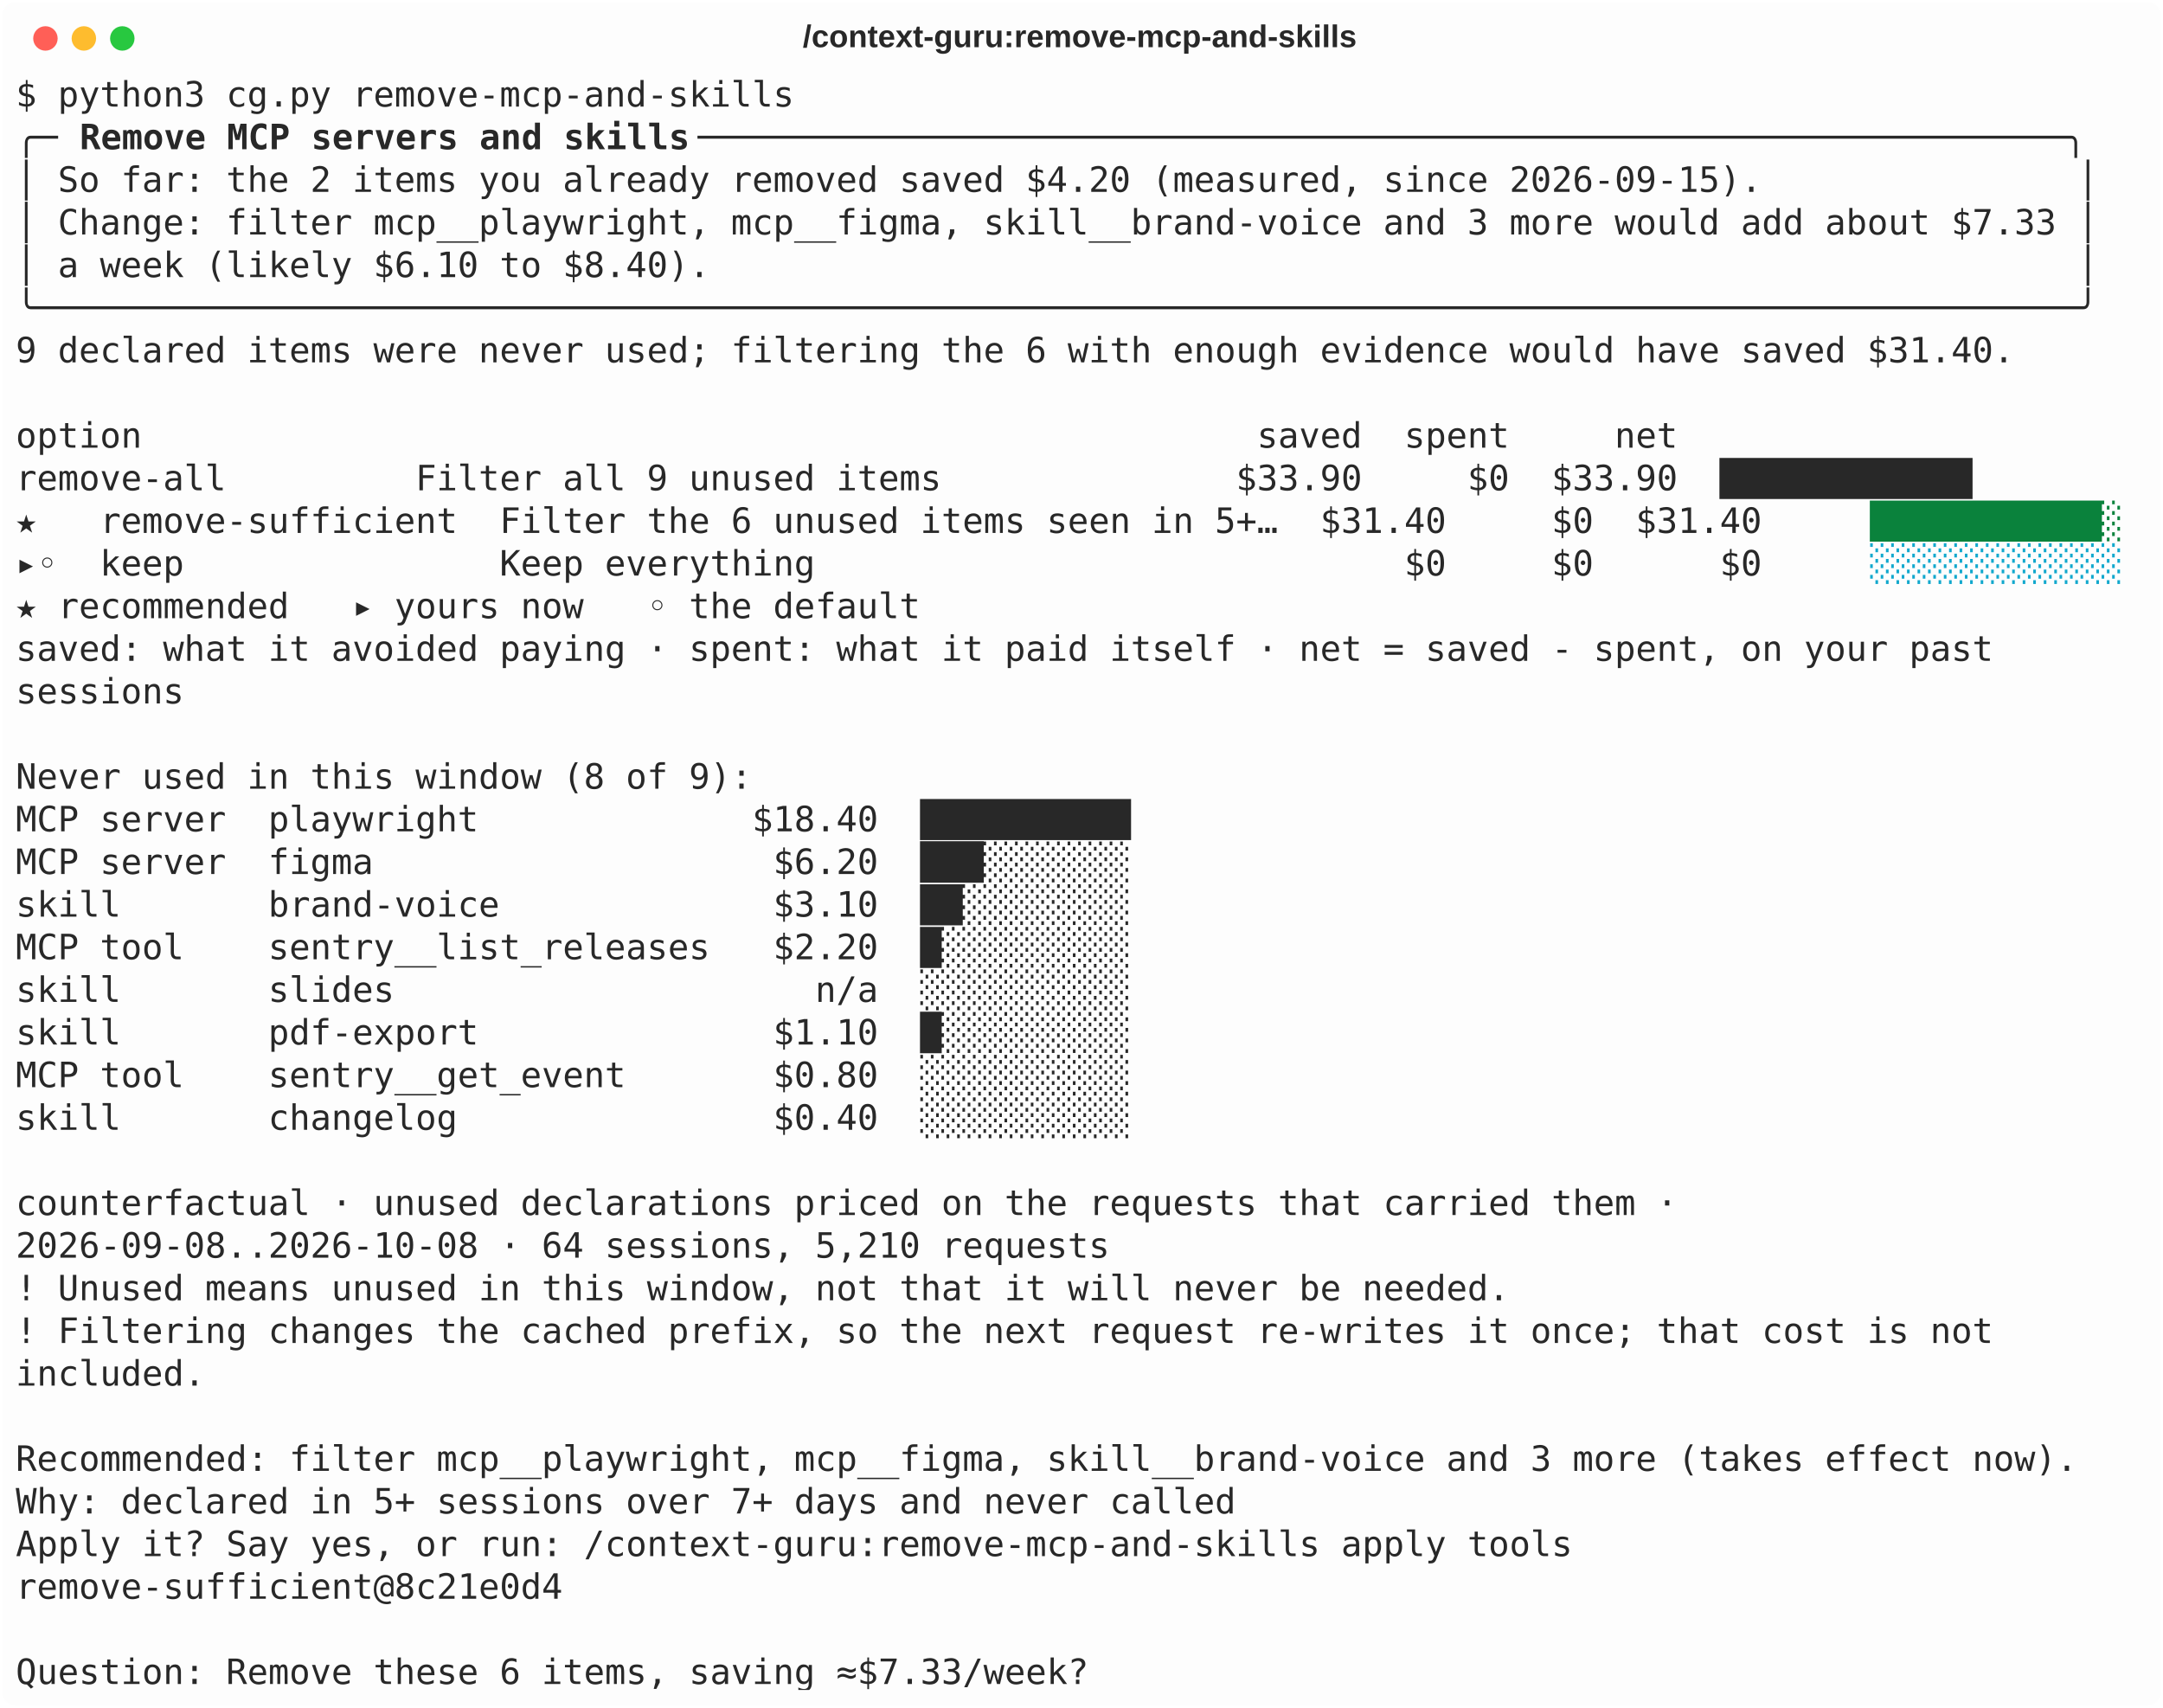
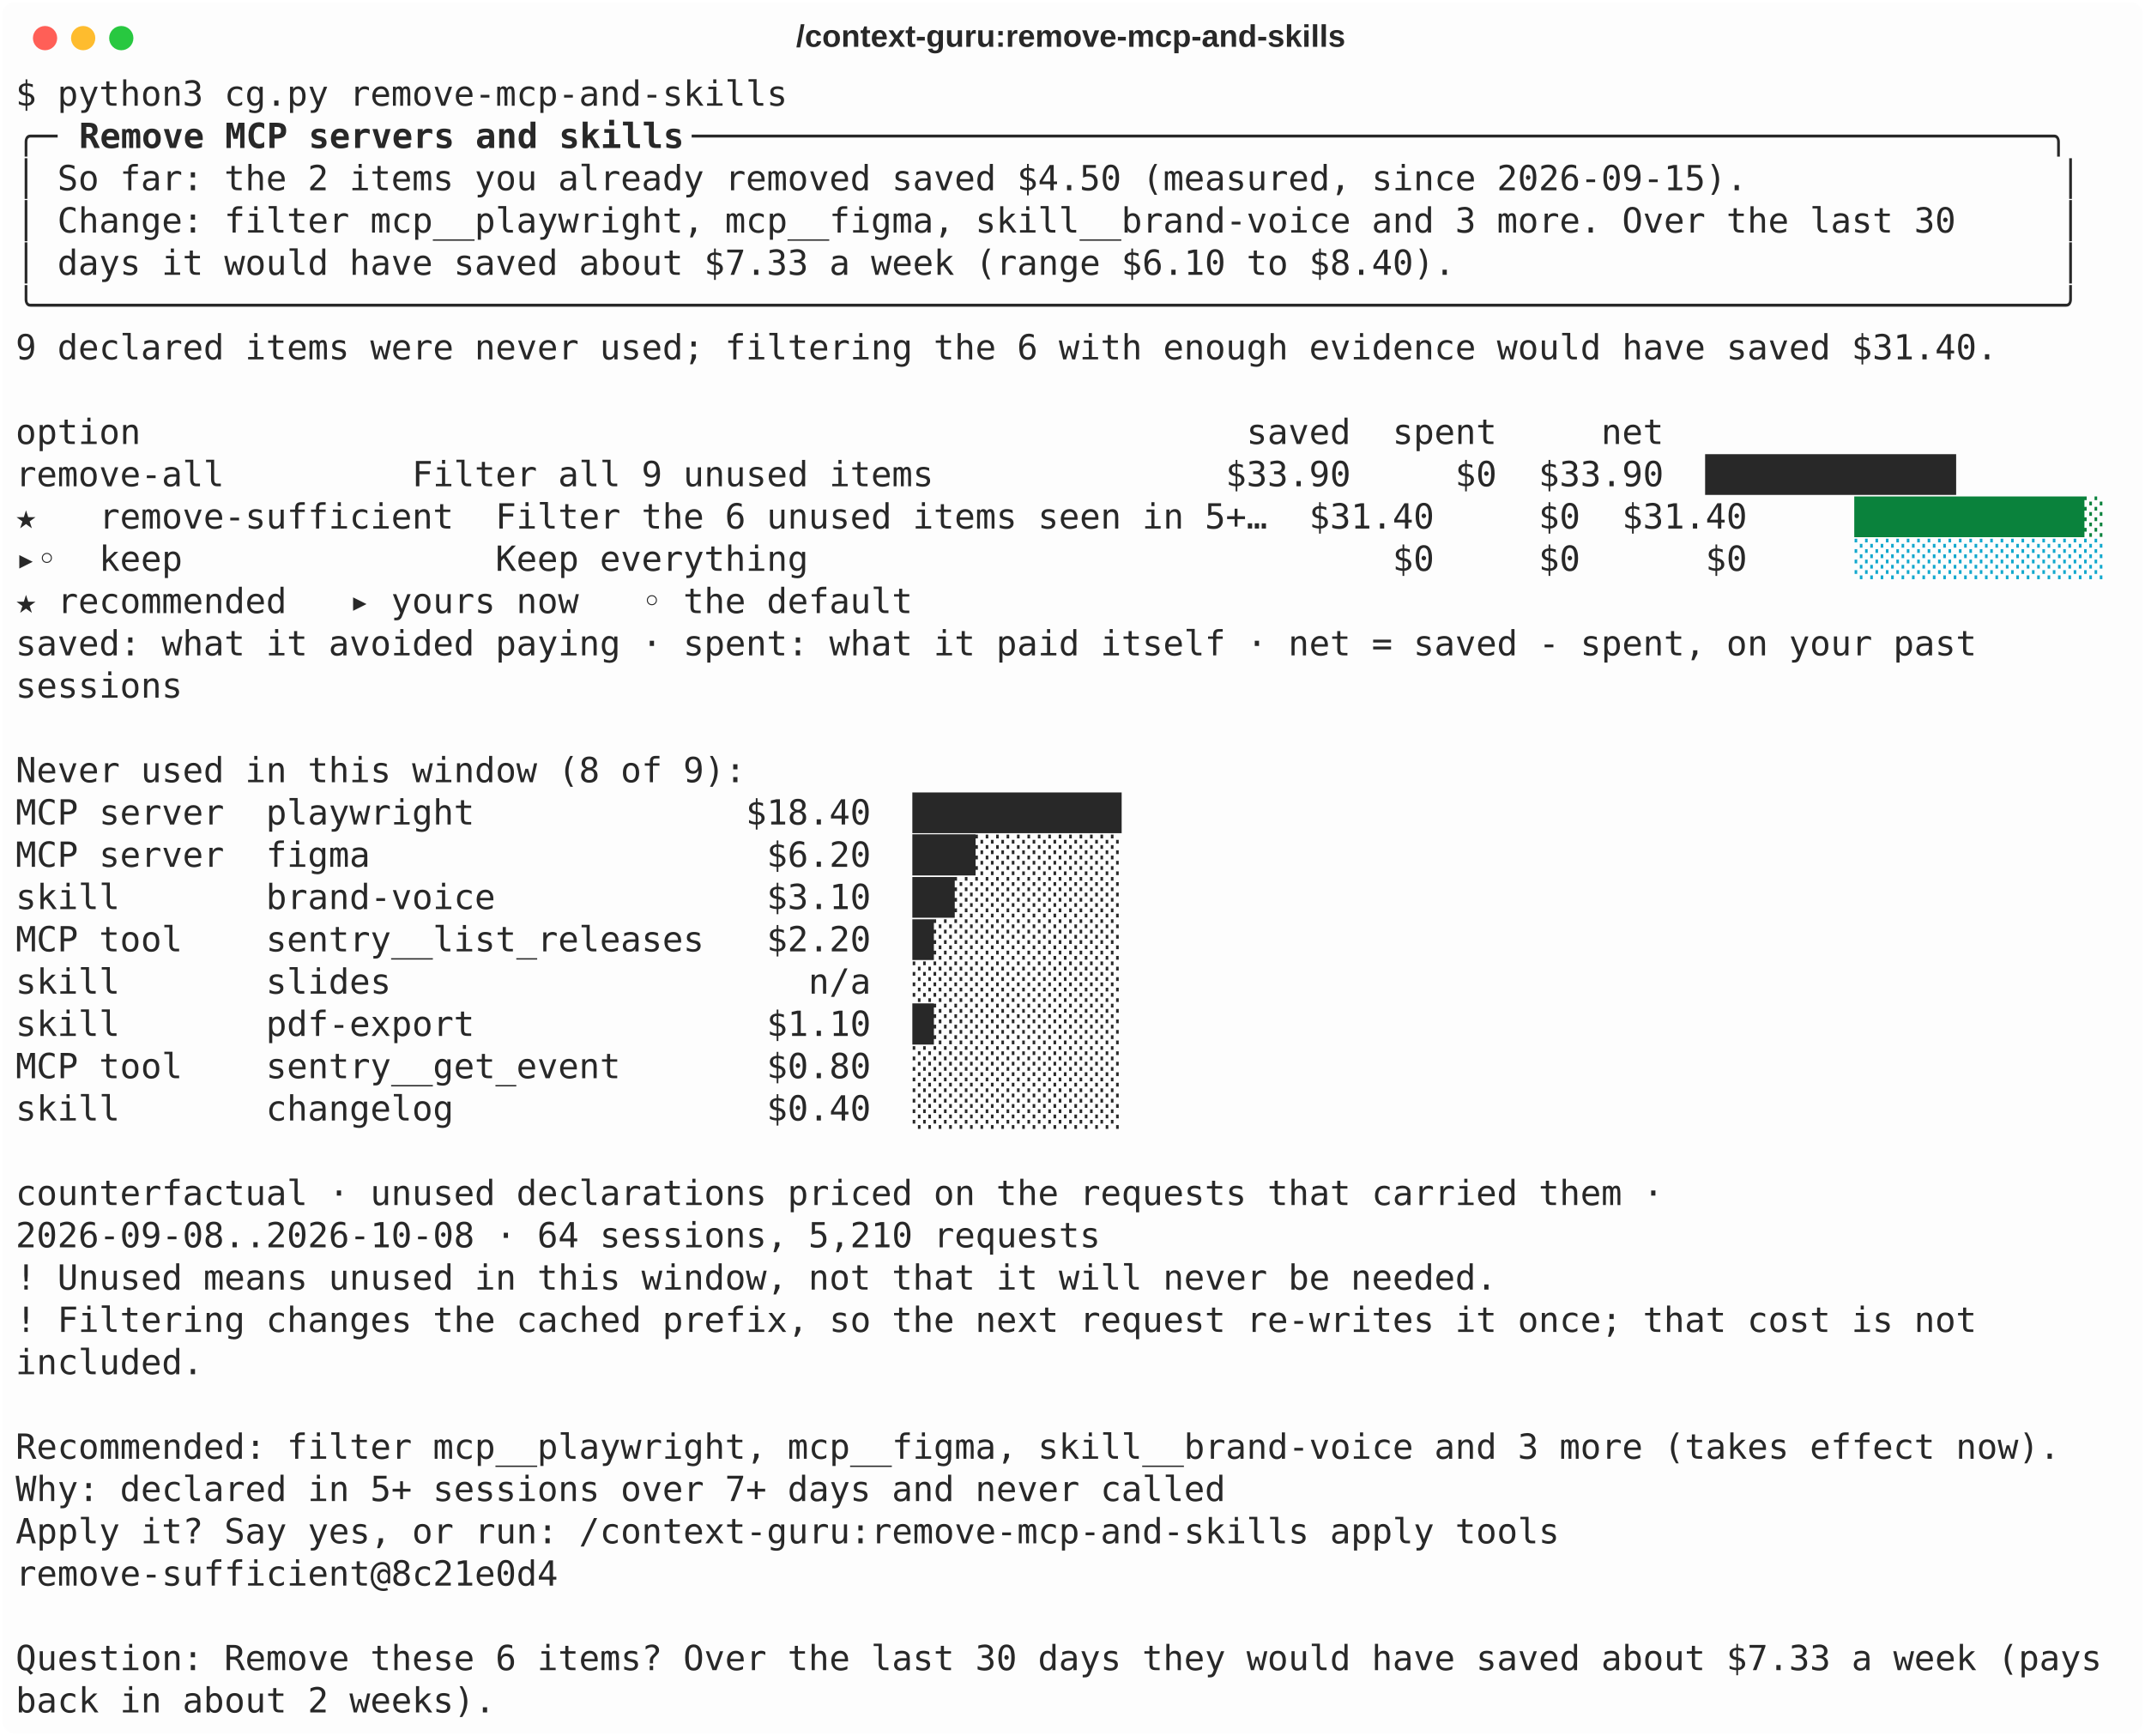
- <svg xmlns="http://www.w3.org/2000/svg" class="rich-terminal" viewBox="0 0 1238 977.2">
+ <svg xmlns="http://www.w3.org/2000/svg" class="rich-terminal" viewBox="0 0 1238 1001.6">
  <style>

    @font-face {
        font-family: "Fira Code";
        src: local("FiraCode-Regular"),
                url("https://cdnjs.cloudflare.com/ajax/libs/firacode/6.2.0/woff2/FiraCode-Regular.woff2") format("woff2"),
                url("https://cdnjs.cloudflare.com/ajax/libs/firacode/6.2.0/woff/FiraCode-Regular.woff") format("woff");
        font-style: normal;
        font-weight: 400;
    }
    @font-face {
        font-family: "Fira Code";
        src: local("FiraCode-Bold"),
                url("https://cdnjs.cloudflare.com/ajax/libs/firacode/6.2.0/woff2/FiraCode-Bold.woff2") format("woff2"),
                url("https://cdnjs.cloudflare.com/ajax/libs/firacode/6.2.0/woff/FiraCode-Bold.woff") format("woff");
        font-style: bold;
        font-weight: 700;
    }

-     .terminal-233524914-matrix {
+     .terminal-3807344297-matrix {
        font-family: Fira Code, monospace;
        font-size: 20px;
        line-height: 24.4px;
        font-variant-east-asian: full-width;
    }

-     .terminal-233524914-title {
+     .terminal-3807344297-title {
        font-size: 18px;
        font-weight: bold;
        font-family: arial;
    }

-     .terminal-233524914-r1 { fill: #282828 }
- .terminal-233524914-r2 { fill: #282828;font-weight: bold }
- .terminal-233524914-r3 { fill: #0a823c }
- .terminal-233524914-r4 { fill: #11a8cd }
+     .terminal-3807344297-r1 { fill: #282828 }
+ .terminal-3807344297-r2 { fill: #282828;font-weight: bold }
+ .terminal-3807344297-r3 { fill: #0a823c }
+ .terminal-3807344297-r4 { fill: #11a8cd }
    </style>
  <defs>
-     <clipPath id="terminal-233524914-clip-terminal">
-       <rect x="0" y="0" width="1219.0" height="926.2" />
-     </clipPath>
-     <clipPath id="terminal-233524914-line-0">
+     <clipPath id="terminal-3807344297-clip-terminal">
+       <rect x="0" y="0" width="1219.0" height="950.6" />
+     </clipPath>
+     <clipPath id="terminal-3807344297-line-0">
      <rect x="0" y="1.5" width="1220" height="24.65" />
    </clipPath>
-     <clipPath id="terminal-233524914-line-1">
+     <clipPath id="terminal-3807344297-line-1">
      <rect x="0" y="25.9" width="1220" height="24.65" />
    </clipPath>
-     <clipPath id="terminal-233524914-line-2">
+     <clipPath id="terminal-3807344297-line-2">
      <rect x="0" y="50.3" width="1220" height="24.65" />
    </clipPath>
-     <clipPath id="terminal-233524914-line-3">
+     <clipPath id="terminal-3807344297-line-3">
      <rect x="0" y="74.7" width="1220" height="24.65" />
    </clipPath>
-     <clipPath id="terminal-233524914-line-4">
+     <clipPath id="terminal-3807344297-line-4">
      <rect x="0" y="99.1" width="1220" height="24.65" />
    </clipPath>
-     <clipPath id="terminal-233524914-line-5">
+     <clipPath id="terminal-3807344297-line-5">
      <rect x="0" y="123.5" width="1220" height="24.65" />
    </clipPath>
-     <clipPath id="terminal-233524914-line-6">
+     <clipPath id="terminal-3807344297-line-6">
      <rect x="0" y="147.9" width="1220" height="24.65" />
    </clipPath>
-     <clipPath id="terminal-233524914-line-7">
+     <clipPath id="terminal-3807344297-line-7">
      <rect x="0" y="172.3" width="1220" height="24.65" />
    </clipPath>
-     <clipPath id="terminal-233524914-line-8">
+     <clipPath id="terminal-3807344297-line-8">
      <rect x="0" y="196.7" width="1220" height="24.65" />
    </clipPath>
-     <clipPath id="terminal-233524914-line-9">
+     <clipPath id="terminal-3807344297-line-9">
      <rect x="0" y="221.1" width="1220" height="24.65" />
    </clipPath>
-     <clipPath id="terminal-233524914-line-10">
+     <clipPath id="terminal-3807344297-line-10">
      <rect x="0" y="245.5" width="1220" height="24.65" />
    </clipPath>
-     <clipPath id="terminal-233524914-line-11">
+     <clipPath id="terminal-3807344297-line-11">
      <rect x="0" y="269.9" width="1220" height="24.65" />
    </clipPath>
-     <clipPath id="terminal-233524914-line-12">
+     <clipPath id="terminal-3807344297-line-12">
      <rect x="0" y="294.3" width="1220" height="24.65" />
    </clipPath>
-     <clipPath id="terminal-233524914-line-13">
+     <clipPath id="terminal-3807344297-line-13">
      <rect x="0" y="318.7" width="1220" height="24.65" />
    </clipPath>
-     <clipPath id="terminal-233524914-line-14">
+     <clipPath id="terminal-3807344297-line-14">
      <rect x="0" y="343.1" width="1220" height="24.65" />
    </clipPath>
-     <clipPath id="terminal-233524914-line-15">
+     <clipPath id="terminal-3807344297-line-15">
      <rect x="0" y="367.5" width="1220" height="24.65" />
    </clipPath>
-     <clipPath id="terminal-233524914-line-16">
+     <clipPath id="terminal-3807344297-line-16">
      <rect x="0" y="391.9" width="1220" height="24.65" />
    </clipPath>
-     <clipPath id="terminal-233524914-line-17">
+     <clipPath id="terminal-3807344297-line-17">
      <rect x="0" y="416.3" width="1220" height="24.65" />
    </clipPath>
-     <clipPath id="terminal-233524914-line-18">
+     <clipPath id="terminal-3807344297-line-18">
      <rect x="0" y="440.7" width="1220" height="24.65" />
    </clipPath>
-     <clipPath id="terminal-233524914-line-19">
+     <clipPath id="terminal-3807344297-line-19">
      <rect x="0" y="465.1" width="1220" height="24.65" />
    </clipPath>
-     <clipPath id="terminal-233524914-line-20">
+     <clipPath id="terminal-3807344297-line-20">
      <rect x="0" y="489.5" width="1220" height="24.65" />
    </clipPath>
-     <clipPath id="terminal-233524914-line-21">
+     <clipPath id="terminal-3807344297-line-21">
      <rect x="0" y="513.9" width="1220" height="24.65" />
    </clipPath>
-     <clipPath id="terminal-233524914-line-22">
+     <clipPath id="terminal-3807344297-line-22">
      <rect x="0" y="538.3" width="1220" height="24.65" />
    </clipPath>
-     <clipPath id="terminal-233524914-line-23">
+     <clipPath id="terminal-3807344297-line-23">
      <rect x="0" y="562.7" width="1220" height="24.65" />
    </clipPath>
-     <clipPath id="terminal-233524914-line-24">
+     <clipPath id="terminal-3807344297-line-24">
      <rect x="0" y="587.1" width="1220" height="24.65" />
    </clipPath>
-     <clipPath id="terminal-233524914-line-25">
+     <clipPath id="terminal-3807344297-line-25">
      <rect x="0" y="611.5" width="1220" height="24.65" />
    </clipPath>
-     <clipPath id="terminal-233524914-line-26">
+     <clipPath id="terminal-3807344297-line-26">
      <rect x="0" y="635.9" width="1220" height="24.65" />
    </clipPath>
-     <clipPath id="terminal-233524914-line-27">
+     <clipPath id="terminal-3807344297-line-27">
      <rect x="0" y="660.3" width="1220" height="24.65" />
    </clipPath>
-     <clipPath id="terminal-233524914-line-28">
+     <clipPath id="terminal-3807344297-line-28">
      <rect x="0" y="684.7" width="1220" height="24.65" />
    </clipPath>
-     <clipPath id="terminal-233524914-line-29">
+     <clipPath id="terminal-3807344297-line-29">
      <rect x="0" y="709.1" width="1220" height="24.65" />
    </clipPath>
-     <clipPath id="terminal-233524914-line-30">
+     <clipPath id="terminal-3807344297-line-30">
      <rect x="0" y="733.5" width="1220" height="24.65" />
    </clipPath>
-     <clipPath id="terminal-233524914-line-31">
+     <clipPath id="terminal-3807344297-line-31">
      <rect x="0" y="757.9" width="1220" height="24.65" />
    </clipPath>
-     <clipPath id="terminal-233524914-line-32">
+     <clipPath id="terminal-3807344297-line-32">
      <rect x="0" y="782.3" width="1220" height="24.65" />
    </clipPath>
-     <clipPath id="terminal-233524914-line-33">
+     <clipPath id="terminal-3807344297-line-33">
      <rect x="0" y="806.7" width="1220" height="24.65" />
    </clipPath>
-     <clipPath id="terminal-233524914-line-34">
+     <clipPath id="terminal-3807344297-line-34">
      <rect x="0" y="831.1" width="1220" height="24.65" />
    </clipPath>
-     <clipPath id="terminal-233524914-line-35">
+     <clipPath id="terminal-3807344297-line-35">
      <rect x="0" y="855.5" width="1220" height="24.65" />
    </clipPath>
-     <clipPath id="terminal-233524914-line-36">
+     <clipPath id="terminal-3807344297-line-36">
      <rect x="0" y="879.9" width="1220" height="24.65" />
    </clipPath>
+     <clipPath id="terminal-3807344297-line-37">
+       <rect x="0" y="904.3" width="1220" height="24.65" />
+     </clipPath>
  </defs>
-   <rect fill="#fdfdfd" stroke="rgba(255,255,255,0.35)" stroke-width="1" x="1" y="1" width="1236" height="975.2" rx="8" />
-   <text class="terminal-233524914-title" fill="#282828" text-anchor="middle" x="618" y="27">/context-guru:remove-mcp-and-skills</text>
+   <rect fill="#fdfdfd" stroke="rgba(255,255,255,0.35)" stroke-width="1" x="1" y="1" width="1236" height="999.6" rx="8" />
+   <text class="terminal-3807344297-title" fill="#282828" text-anchor="middle" x="618" y="27">/context-guru:remove-mcp-and-skills</text>
  <g transform="translate(26,22)">
    <circle cx="0" cy="0" r="7" fill="#ff5f57" />
    <circle cx="22" cy="0" r="7" fill="#febc2e" />
    <circle cx="44" cy="0" r="7" fill="#28c840" />
  </g>
-   <g transform="translate(9, 41)" clip-path="url(#terminal-233524914-clip-terminal)">
-     <g class="terminal-233524914-matrix">
-       <text class="terminal-233524914-r1" x="0" y="20" textLength="451.4" clip-path="url(#terminal-233524914-line-0)">$ python3 cg.py remove-mcp-and-skills</text>
-       <text class="terminal-233524914-r1" x="1220" y="20" textLength="12.2" clip-path="url(#terminal-233524914-line-0)">
- </text>
-       <text class="terminal-233524914-r1" x="0" y="44.4" textLength="36.6" clip-path="url(#terminal-233524914-line-1)">╭─ </text>
-       <text class="terminal-233524914-r2" x="36.6" y="44.4" textLength="353.8" clip-path="url(#terminal-233524914-line-1)">Remove MCP servers and skills</text>
-       <text class="terminal-233524914-r1" x="390.4" y="44.4" textLength="817.4" clip-path="url(#terminal-233524914-line-1)"> ─────────────────────────────────────────────────────────────────╮</text>
-       <text class="terminal-233524914-r1" x="1220" y="44.4" textLength="12.2" clip-path="url(#terminal-233524914-line-1)">
- </text>
-       <text class="terminal-233524914-r1" x="0" y="68.8" textLength="1207.8" clip-path="url(#terminal-233524914-line-2)">│ So far: the 2 items you already removed saved $4.20 (measured, since 2026-09-15).               │</text>
-       <text class="terminal-233524914-r1" x="1220" y="68.8" textLength="12.2" clip-path="url(#terminal-233524914-line-2)">
- </text>
-       <text class="terminal-233524914-r1" x="0" y="93.2" textLength="1207.8" clip-path="url(#terminal-233524914-line-3)">│ Change: filter mcp__playwright, mcp__figma, skill__brand-voice and 3 more would add about $7.33 │</text>
-       <text class="terminal-233524914-r1" x="1220" y="93.2" textLength="12.2" clip-path="url(#terminal-233524914-line-3)">
- </text>
-       <text class="terminal-233524914-r1" x="0" y="117.6" textLength="1207.8" clip-path="url(#terminal-233524914-line-4)">│ a week (likely $6.10 to $8.40).                                                                 │</text>
-       <text class="terminal-233524914-r1" x="1220" y="117.6" textLength="12.2" clip-path="url(#terminal-233524914-line-4)">
- </text>
-       <text class="terminal-233524914-r1" x="0" y="142" textLength="1207.8" clip-path="url(#terminal-233524914-line-5)">╰─────────────────────────────────────────────────────────────────────────────────────────────────╯</text>
-       <text class="terminal-233524914-r1" x="1220" y="142" textLength="12.2" clip-path="url(#terminal-233524914-line-5)">
- </text>
-       <text class="terminal-233524914-r1" x="0" y="166.4" textLength="1159" clip-path="url(#terminal-233524914-line-6)">9 declared items were never used; filtering the 6 with enough evidence would have saved $31.40.</text>
-       <text class="terminal-233524914-r1" x="1220" y="166.4" textLength="12.2" clip-path="url(#terminal-233524914-line-6)">
- </text>
-       <text class="terminal-233524914-r1" x="1220" y="190.8" textLength="12.2" clip-path="url(#terminal-233524914-line-7)">
- </text>
-       <text class="terminal-233524914-r1" x="0" y="215.2" textLength="1037" clip-path="url(#terminal-233524914-line-8)">      option                                                     saved  spent     net</text>
-       <text class="terminal-233524914-r1" x="1220" y="215.2" textLength="12.2" clip-path="url(#terminal-233524914-line-8)">
- </text>
-       <text class="terminal-233524914-r1" x="0" y="239.6" textLength="1207.8" clip-path="url(#terminal-233524914-line-9)">      remove-all         Filter all 9 unused items              $33.90     $0  $33.90  ████████████</text>
-       <text class="terminal-233524914-r1" x="1220" y="239.6" textLength="12.2" clip-path="url(#terminal-233524914-line-9)">
- </text>
-       <text class="terminal-233524914-r1" x="0" y="264" textLength="1061.4" clip-path="url(#terminal-233524914-line-10)">  ★   remove-sufficient  Filter the 6 unused items seen in 5+…  $31.40     $0  $31.40  </text>
-       <text class="terminal-233524914-r3" x="1061.4" y="264" textLength="146.4" clip-path="url(#terminal-233524914-line-10)">███████████░</text>
-       <text class="terminal-233524914-r1" x="1220" y="264" textLength="12.2" clip-path="url(#terminal-233524914-line-10)">
- </text>
-       <text class="terminal-233524914-r1" x="0" y="288.4" textLength="1061.4" clip-path="url(#terminal-233524914-line-11)">  ▸◦  keep               Keep everything                            $0     $0      $0  </text>
-       <text class="terminal-233524914-r4" x="1061.4" y="288.4" textLength="146.4" clip-path="url(#terminal-233524914-line-11)">░░░░░░░░░░░░</text>
-       <text class="terminal-233524914-r1" x="1220" y="288.4" textLength="12.2" clip-path="url(#terminal-233524914-line-11)">
- </text>
-       <text class="terminal-233524914-r1" x="0" y="312.8" textLength="549" clip-path="url(#terminal-233524914-line-12)">  ★ recommended   ▸ yours now   ◦ the default</text>
-       <text class="terminal-233524914-r1" x="1220" y="312.8" textLength="12.2" clip-path="url(#terminal-233524914-line-12)">
- </text>
-       <text class="terminal-233524914-r1" x="0" y="337.2" textLength="1171.2" clip-path="url(#terminal-233524914-line-13)">  saved: what it avoided paying · spent: what it paid itself · net = saved - spent, on your past</text>
-       <text class="terminal-233524914-r1" x="1220" y="337.2" textLength="12.2" clip-path="url(#terminal-233524914-line-13)">
- </text>
-       <text class="terminal-233524914-r1" x="0" y="361.6" textLength="122" clip-path="url(#terminal-233524914-line-14)">  sessions</text>
-       <text class="terminal-233524914-r1" x="1220" y="361.6" textLength="12.2" clip-path="url(#terminal-233524914-line-14)">
- </text>
-       <text class="terminal-233524914-r1" x="1220" y="386" textLength="12.2" clip-path="url(#terminal-233524914-line-15)">
- </text>
-       <text class="terminal-233524914-r1" x="0" y="410.4" textLength="427" clip-path="url(#terminal-233524914-line-16)">Never used in this window (8 of 9):</text>
-       <text class="terminal-233524914-r1" x="1220" y="410.4" textLength="12.2" clip-path="url(#terminal-233524914-line-16)">
- </text>
-       <text class="terminal-233524914-r1" x="0" y="434.8" textLength="671" clip-path="url(#terminal-233524914-line-17)">  MCP server  playwright             $18.40  ██████████</text>
-       <text class="terminal-233524914-r1" x="1220" y="434.8" textLength="12.2" clip-path="url(#terminal-233524914-line-17)">
- </text>
-       <text class="terminal-233524914-r1" x="0" y="459.2" textLength="671" clip-path="url(#terminal-233524914-line-18)">  MCP server  figma                   $6.20  ███░░░░░░░</text>
-       <text class="terminal-233524914-r1" x="1220" y="459.2" textLength="12.2" clip-path="url(#terminal-233524914-line-18)">
- </text>
-       <text class="terminal-233524914-r1" x="0" y="483.6" textLength="671" clip-path="url(#terminal-233524914-line-19)">  skill       brand-voice             $3.10  ██░░░░░░░░</text>
-       <text class="terminal-233524914-r1" x="1220" y="483.6" textLength="12.2" clip-path="url(#terminal-233524914-line-19)">
- </text>
-       <text class="terminal-233524914-r1" x="0" y="508" textLength="671" clip-path="url(#terminal-233524914-line-20)">  MCP tool    sentry__list_releases   $2.20  █░░░░░░░░░</text>
-       <text class="terminal-233524914-r1" x="1220" y="508" textLength="12.2" clip-path="url(#terminal-233524914-line-20)">
- </text>
-       <text class="terminal-233524914-r1" x="0" y="532.4" textLength="671" clip-path="url(#terminal-233524914-line-21)">  skill       slides                    n/a  ░░░░░░░░░░</text>
-       <text class="terminal-233524914-r1" x="1220" y="532.4" textLength="12.2" clip-path="url(#terminal-233524914-line-21)">
- </text>
-       <text class="terminal-233524914-r1" x="0" y="556.8" textLength="671" clip-path="url(#terminal-233524914-line-22)">  skill       pdf-export              $1.10  █░░░░░░░░░</text>
-       <text class="terminal-233524914-r1" x="1220" y="556.8" textLength="12.2" clip-path="url(#terminal-233524914-line-22)">
- </text>
-       <text class="terminal-233524914-r1" x="0" y="581.2" textLength="671" clip-path="url(#terminal-233524914-line-23)">  MCP tool    sentry__get_event       $0.80  ░░░░░░░░░░</text>
-       <text class="terminal-233524914-r1" x="1220" y="581.2" textLength="12.2" clip-path="url(#terminal-233524914-line-23)">
- </text>
-       <text class="terminal-233524914-r1" x="0" y="605.6" textLength="671" clip-path="url(#terminal-233524914-line-24)">  skill       changelog               $0.40  ░░░░░░░░░░</text>
-       <text class="terminal-233524914-r1" x="1220" y="605.6" textLength="12.2" clip-path="url(#terminal-233524914-line-24)">
- </text>
-       <text class="terminal-233524914-r1" x="1220" y="630" textLength="12.2" clip-path="url(#terminal-233524914-line-25)">
- </text>
-       <text class="terminal-233524914-r1" x="0" y="654.4" textLength="988.2" clip-path="url(#terminal-233524914-line-26)">  counterfactual · unused declarations priced on the requests that carried them ·</text>
-       <text class="terminal-233524914-r1" x="1220" y="654.4" textLength="12.2" clip-path="url(#terminal-233524914-line-26)">
- </text>
-       <text class="terminal-233524914-r1" x="0" y="678.8" textLength="658.8" clip-path="url(#terminal-233524914-line-27)">  2026-09-08..2026-10-08 · 64 sessions, 5,210 requests</text>
-       <text class="terminal-233524914-r1" x="1220" y="678.8" textLength="12.2" clip-path="url(#terminal-233524914-line-27)">
- </text>
-       <text class="terminal-233524914-r1" x="0" y="703.2" textLength="890.6" clip-path="url(#terminal-233524914-line-28)">  ! Unused means unused in this window, not that it will never be needed.</text>
-       <text class="terminal-233524914-r1" x="1220" y="703.2" textLength="12.2" clip-path="url(#terminal-233524914-line-28)">
- </text>
-       <text class="terminal-233524914-r1" x="0" y="727.6" textLength="1171.2" clip-path="url(#terminal-233524914-line-29)">  ! Filtering changes the cached prefix, so the next request re-writes it once; that cost is not</text>
-       <text class="terminal-233524914-r1" x="1220" y="727.6" textLength="12.2" clip-path="url(#terminal-233524914-line-29)">
- </text>
-       <text class="terminal-233524914-r1" x="0" y="752" textLength="134.2" clip-path="url(#terminal-233524914-line-30)">  included.</text>
-       <text class="terminal-233524914-r1" x="1220" y="752" textLength="12.2" clip-path="url(#terminal-233524914-line-30)">
- </text>
-       <text class="terminal-233524914-r1" x="1220" y="776.4" textLength="12.2" clip-path="url(#terminal-233524914-line-31)">
- </text>
-       <text class="terminal-233524914-r1" x="0" y="800.8" textLength="1195.6" clip-path="url(#terminal-233524914-line-32)">Recommended: filter mcp__playwright, mcp__figma, skill__brand-voice and 3 more (takes effect now).</text>
-       <text class="terminal-233524914-r1" x="1220" y="800.8" textLength="12.2" clip-path="url(#terminal-233524914-line-32)">
- </text>
-       <text class="terminal-233524914-r1" x="0" y="825.2" textLength="707.6" clip-path="url(#terminal-233524914-line-33)">Why: declared in 5+ sessions over 7+ days and never called</text>
-       <text class="terminal-233524914-r1" x="1220" y="825.2" textLength="12.2" clip-path="url(#terminal-233524914-line-33)">
- </text>
-       <text class="terminal-233524914-r1" x="0" y="849.6" textLength="915" clip-path="url(#terminal-233524914-line-34)">Apply it? Say yes, or run: /context-guru:remove-mcp-and-skills apply tools </text>
-       <text class="terminal-233524914-r1" x="1220" y="849.6" textLength="12.2" clip-path="url(#terminal-233524914-line-34)">
- </text>
-       <text class="terminal-233524914-r1" x="0" y="874" textLength="317.2" clip-path="url(#terminal-233524914-line-35)">remove-sufficient@8c21e0d4</text>
-       <text class="terminal-233524914-r1" x="1220" y="874" textLength="12.2" clip-path="url(#terminal-233524914-line-35)">
- </text>
-       <text class="terminal-233524914-r1" x="1220" y="898.4" textLength="12.2" clip-path="url(#terminal-233524914-line-36)">
- </text>
-       <text class="terminal-233524914-r1" x="0" y="922.8" textLength="622.2" clip-path="url(#terminal-233524914-line-37)">Question: Remove these 6 items, saving ≈$7.33/week?</text>
-       <text class="terminal-233524914-r1" x="1220" y="922.8" textLength="12.2" clip-path="url(#terminal-233524914-line-37)">
+   <g transform="translate(9, 41)" clip-path="url(#terminal-3807344297-clip-terminal)">
+     <g class="terminal-3807344297-matrix">
+       <text class="terminal-3807344297-r1" x="0" y="20" textLength="451.4" clip-path="url(#terminal-3807344297-line-0)">$ python3 cg.py remove-mcp-and-skills</text>
+       <text class="terminal-3807344297-r1" x="1220" y="20" textLength="12.2" clip-path="url(#terminal-3807344297-line-0)">
+ </text>
+       <text class="terminal-3807344297-r1" x="0" y="44.4" textLength="36.6" clip-path="url(#terminal-3807344297-line-1)">╭─ </text>
+       <text class="terminal-3807344297-r2" x="36.6" y="44.4" textLength="353.8" clip-path="url(#terminal-3807344297-line-1)">Remove MCP servers and skills</text>
+       <text class="terminal-3807344297-r1" x="390.4" y="44.4" textLength="817.4" clip-path="url(#terminal-3807344297-line-1)"> ─────────────────────────────────────────────────────────────────╮</text>
+       <text class="terminal-3807344297-r1" x="1220" y="44.4" textLength="12.2" clip-path="url(#terminal-3807344297-line-1)">
+ </text>
+       <text class="terminal-3807344297-r1" x="0" y="68.8" textLength="1207.8" clip-path="url(#terminal-3807344297-line-2)">│ So far: the 2 items you already removed saved $4.50 (measured, since 2026-09-15).               │</text>
+       <text class="terminal-3807344297-r1" x="1220" y="68.8" textLength="12.2" clip-path="url(#terminal-3807344297-line-2)">
+ </text>
+       <text class="terminal-3807344297-r1" x="0" y="93.2" textLength="1207.8" clip-path="url(#terminal-3807344297-line-3)">│ Change: filter mcp__playwright, mcp__figma, skill__brand-voice and 3 more. Over the last 30     │</text>
+       <text class="terminal-3807344297-r1" x="1220" y="93.2" textLength="12.2" clip-path="url(#terminal-3807344297-line-3)">
+ </text>
+       <text class="terminal-3807344297-r1" x="0" y="117.6" textLength="1207.8" clip-path="url(#terminal-3807344297-line-4)">│ days it would have saved about $7.33 a week (range $6.10 to $8.40).                             │</text>
+       <text class="terminal-3807344297-r1" x="1220" y="117.6" textLength="12.2" clip-path="url(#terminal-3807344297-line-4)">
+ </text>
+       <text class="terminal-3807344297-r1" x="0" y="142" textLength="1207.8" clip-path="url(#terminal-3807344297-line-5)">╰─────────────────────────────────────────────────────────────────────────────────────────────────╯</text>
+       <text class="terminal-3807344297-r1" x="1220" y="142" textLength="12.2" clip-path="url(#terminal-3807344297-line-5)">
+ </text>
+       <text class="terminal-3807344297-r1" x="0" y="166.4" textLength="1159" clip-path="url(#terminal-3807344297-line-6)">9 declared items were never used; filtering the 6 with enough evidence would have saved $31.40.</text>
+       <text class="terminal-3807344297-r1" x="1220" y="166.4" textLength="12.2" clip-path="url(#terminal-3807344297-line-6)">
+ </text>
+       <text class="terminal-3807344297-r1" x="1220" y="190.8" textLength="12.2" clip-path="url(#terminal-3807344297-line-7)">
+ </text>
+       <text class="terminal-3807344297-r1" x="0" y="215.2" textLength="1037" clip-path="url(#terminal-3807344297-line-8)">      option                                                     saved  spent     net</text>
+       <text class="terminal-3807344297-r1" x="1220" y="215.2" textLength="12.2" clip-path="url(#terminal-3807344297-line-8)">
+ </text>
+       <text class="terminal-3807344297-r1" x="0" y="239.6" textLength="1207.8" clip-path="url(#terminal-3807344297-line-9)">      remove-all         Filter all 9 unused items              $33.90     $0  $33.90  ████████████</text>
+       <text class="terminal-3807344297-r1" x="1220" y="239.6" textLength="12.2" clip-path="url(#terminal-3807344297-line-9)">
+ </text>
+       <text class="terminal-3807344297-r1" x="0" y="264" textLength="1061.4" clip-path="url(#terminal-3807344297-line-10)">  ★   remove-sufficient  Filter the 6 unused items seen in 5+…  $31.40     $0  $31.40  </text>
+       <text class="terminal-3807344297-r3" x="1061.4" y="264" textLength="146.4" clip-path="url(#terminal-3807344297-line-10)">███████████░</text>
+       <text class="terminal-3807344297-r1" x="1220" y="264" textLength="12.2" clip-path="url(#terminal-3807344297-line-10)">
+ </text>
+       <text class="terminal-3807344297-r1" x="0" y="288.4" textLength="1061.4" clip-path="url(#terminal-3807344297-line-11)">  ▸◦  keep               Keep everything                            $0     $0      $0  </text>
+       <text class="terminal-3807344297-r4" x="1061.4" y="288.4" textLength="146.4" clip-path="url(#terminal-3807344297-line-11)">░░░░░░░░░░░░</text>
+       <text class="terminal-3807344297-r1" x="1220" y="288.4" textLength="12.2" clip-path="url(#terminal-3807344297-line-11)">
+ </text>
+       <text class="terminal-3807344297-r1" x="0" y="312.8" textLength="549" clip-path="url(#terminal-3807344297-line-12)">  ★ recommended   ▸ yours now   ◦ the default</text>
+       <text class="terminal-3807344297-r1" x="1220" y="312.8" textLength="12.2" clip-path="url(#terminal-3807344297-line-12)">
+ </text>
+       <text class="terminal-3807344297-r1" x="0" y="337.2" textLength="1171.2" clip-path="url(#terminal-3807344297-line-13)">  saved: what it avoided paying · spent: what it paid itself · net = saved - spent, on your past</text>
+       <text class="terminal-3807344297-r1" x="1220" y="337.2" textLength="12.2" clip-path="url(#terminal-3807344297-line-13)">
+ </text>
+       <text class="terminal-3807344297-r1" x="0" y="361.6" textLength="122" clip-path="url(#terminal-3807344297-line-14)">  sessions</text>
+       <text class="terminal-3807344297-r1" x="1220" y="361.6" textLength="12.2" clip-path="url(#terminal-3807344297-line-14)">
+ </text>
+       <text class="terminal-3807344297-r1" x="1220" y="386" textLength="12.2" clip-path="url(#terminal-3807344297-line-15)">
+ </text>
+       <text class="terminal-3807344297-r1" x="0" y="410.4" textLength="427" clip-path="url(#terminal-3807344297-line-16)">Never used in this window (8 of 9):</text>
+       <text class="terminal-3807344297-r1" x="1220" y="410.4" textLength="12.2" clip-path="url(#terminal-3807344297-line-16)">
+ </text>
+       <text class="terminal-3807344297-r1" x="0" y="434.8" textLength="671" clip-path="url(#terminal-3807344297-line-17)">  MCP server  playwright             $18.40  ██████████</text>
+       <text class="terminal-3807344297-r1" x="1220" y="434.8" textLength="12.2" clip-path="url(#terminal-3807344297-line-17)">
+ </text>
+       <text class="terminal-3807344297-r1" x="0" y="459.2" textLength="671" clip-path="url(#terminal-3807344297-line-18)">  MCP server  figma                   $6.20  ███░░░░░░░</text>
+       <text class="terminal-3807344297-r1" x="1220" y="459.2" textLength="12.2" clip-path="url(#terminal-3807344297-line-18)">
+ </text>
+       <text class="terminal-3807344297-r1" x="0" y="483.6" textLength="671" clip-path="url(#terminal-3807344297-line-19)">  skill       brand-voice             $3.10  ██░░░░░░░░</text>
+       <text class="terminal-3807344297-r1" x="1220" y="483.6" textLength="12.2" clip-path="url(#terminal-3807344297-line-19)">
+ </text>
+       <text class="terminal-3807344297-r1" x="0" y="508" textLength="671" clip-path="url(#terminal-3807344297-line-20)">  MCP tool    sentry__list_releases   $2.20  █░░░░░░░░░</text>
+       <text class="terminal-3807344297-r1" x="1220" y="508" textLength="12.2" clip-path="url(#terminal-3807344297-line-20)">
+ </text>
+       <text class="terminal-3807344297-r1" x="0" y="532.4" textLength="671" clip-path="url(#terminal-3807344297-line-21)">  skill       slides                    n/a  ░░░░░░░░░░</text>
+       <text class="terminal-3807344297-r1" x="1220" y="532.4" textLength="12.2" clip-path="url(#terminal-3807344297-line-21)">
+ </text>
+       <text class="terminal-3807344297-r1" x="0" y="556.8" textLength="671" clip-path="url(#terminal-3807344297-line-22)">  skill       pdf-export              $1.10  █░░░░░░░░░</text>
+       <text class="terminal-3807344297-r1" x="1220" y="556.8" textLength="12.2" clip-path="url(#terminal-3807344297-line-22)">
+ </text>
+       <text class="terminal-3807344297-r1" x="0" y="581.2" textLength="671" clip-path="url(#terminal-3807344297-line-23)">  MCP tool    sentry__get_event       $0.80  ░░░░░░░░░░</text>
+       <text class="terminal-3807344297-r1" x="1220" y="581.2" textLength="12.2" clip-path="url(#terminal-3807344297-line-23)">
+ </text>
+       <text class="terminal-3807344297-r1" x="0" y="605.6" textLength="671" clip-path="url(#terminal-3807344297-line-24)">  skill       changelog               $0.40  ░░░░░░░░░░</text>
+       <text class="terminal-3807344297-r1" x="1220" y="605.6" textLength="12.2" clip-path="url(#terminal-3807344297-line-24)">
+ </text>
+       <text class="terminal-3807344297-r1" x="1220" y="630" textLength="12.2" clip-path="url(#terminal-3807344297-line-25)">
+ </text>
+       <text class="terminal-3807344297-r1" x="0" y="654.4" textLength="988.2" clip-path="url(#terminal-3807344297-line-26)">  counterfactual · unused declarations priced on the requests that carried them ·</text>
+       <text class="terminal-3807344297-r1" x="1220" y="654.4" textLength="12.2" clip-path="url(#terminal-3807344297-line-26)">
+ </text>
+       <text class="terminal-3807344297-r1" x="0" y="678.8" textLength="658.8" clip-path="url(#terminal-3807344297-line-27)">  2026-09-08..2026-10-08 · 64 sessions, 5,210 requests</text>
+       <text class="terminal-3807344297-r1" x="1220" y="678.8" textLength="12.2" clip-path="url(#terminal-3807344297-line-27)">
+ </text>
+       <text class="terminal-3807344297-r1" x="0" y="703.2" textLength="890.6" clip-path="url(#terminal-3807344297-line-28)">  ! Unused means unused in this window, not that it will never be needed.</text>
+       <text class="terminal-3807344297-r1" x="1220" y="703.2" textLength="12.2" clip-path="url(#terminal-3807344297-line-28)">
+ </text>
+       <text class="terminal-3807344297-r1" x="0" y="727.6" textLength="1171.2" clip-path="url(#terminal-3807344297-line-29)">  ! Filtering changes the cached prefix, so the next request re-writes it once; that cost is not</text>
+       <text class="terminal-3807344297-r1" x="1220" y="727.6" textLength="12.2" clip-path="url(#terminal-3807344297-line-29)">
+ </text>
+       <text class="terminal-3807344297-r1" x="0" y="752" textLength="134.2" clip-path="url(#terminal-3807344297-line-30)">  included.</text>
+       <text class="terminal-3807344297-r1" x="1220" y="752" textLength="12.2" clip-path="url(#terminal-3807344297-line-30)">
+ </text>
+       <text class="terminal-3807344297-r1" x="1220" y="776.4" textLength="12.2" clip-path="url(#terminal-3807344297-line-31)">
+ </text>
+       <text class="terminal-3807344297-r1" x="0" y="800.8" textLength="1195.6" clip-path="url(#terminal-3807344297-line-32)">Recommended: filter mcp__playwright, mcp__figma, skill__brand-voice and 3 more (takes effect now).</text>
+       <text class="terminal-3807344297-r1" x="1220" y="800.8" textLength="12.2" clip-path="url(#terminal-3807344297-line-32)">
+ </text>
+       <text class="terminal-3807344297-r1" x="0" y="825.2" textLength="707.6" clip-path="url(#terminal-3807344297-line-33)">Why: declared in 5+ sessions over 7+ days and never called</text>
+       <text class="terminal-3807344297-r1" x="1220" y="825.2" textLength="12.2" clip-path="url(#terminal-3807344297-line-33)">
+ </text>
+       <text class="terminal-3807344297-r1" x="0" y="849.6" textLength="915" clip-path="url(#terminal-3807344297-line-34)">Apply it? Say yes, or run: /context-guru:remove-mcp-and-skills apply tools </text>
+       <text class="terminal-3807344297-r1" x="1220" y="849.6" textLength="12.2" clip-path="url(#terminal-3807344297-line-34)">
+ </text>
+       <text class="terminal-3807344297-r1" x="0" y="874" textLength="317.2" clip-path="url(#terminal-3807344297-line-35)">remove-sufficient@8c21e0d4</text>
+       <text class="terminal-3807344297-r1" x="1220" y="874" textLength="12.2" clip-path="url(#terminal-3807344297-line-35)">
+ </text>
+       <text class="terminal-3807344297-r1" x="1220" y="898.4" textLength="12.2" clip-path="url(#terminal-3807344297-line-36)">
+ </text>
+       <text class="terminal-3807344297-r1" x="0" y="922.8" textLength="1220" clip-path="url(#terminal-3807344297-line-37)">Question: Remove these 6 items? Over the last 30 days they would have saved about $7.33 a week (pays</text>
+       <text class="terminal-3807344297-r1" x="1220" y="922.8" textLength="12.2" clip-path="url(#terminal-3807344297-line-37)">
+ </text>
+       <text class="terminal-3807344297-r1" x="0" y="947.2" textLength="280.6" clip-path="url(#terminal-3807344297-line-38)">back in about 2 weeks).</text>
+       <text class="terminal-3807344297-r1" x="1220" y="947.2" textLength="12.2" clip-path="url(#terminal-3807344297-line-38)">
</text>
    </g>
  </g>
</svg>
